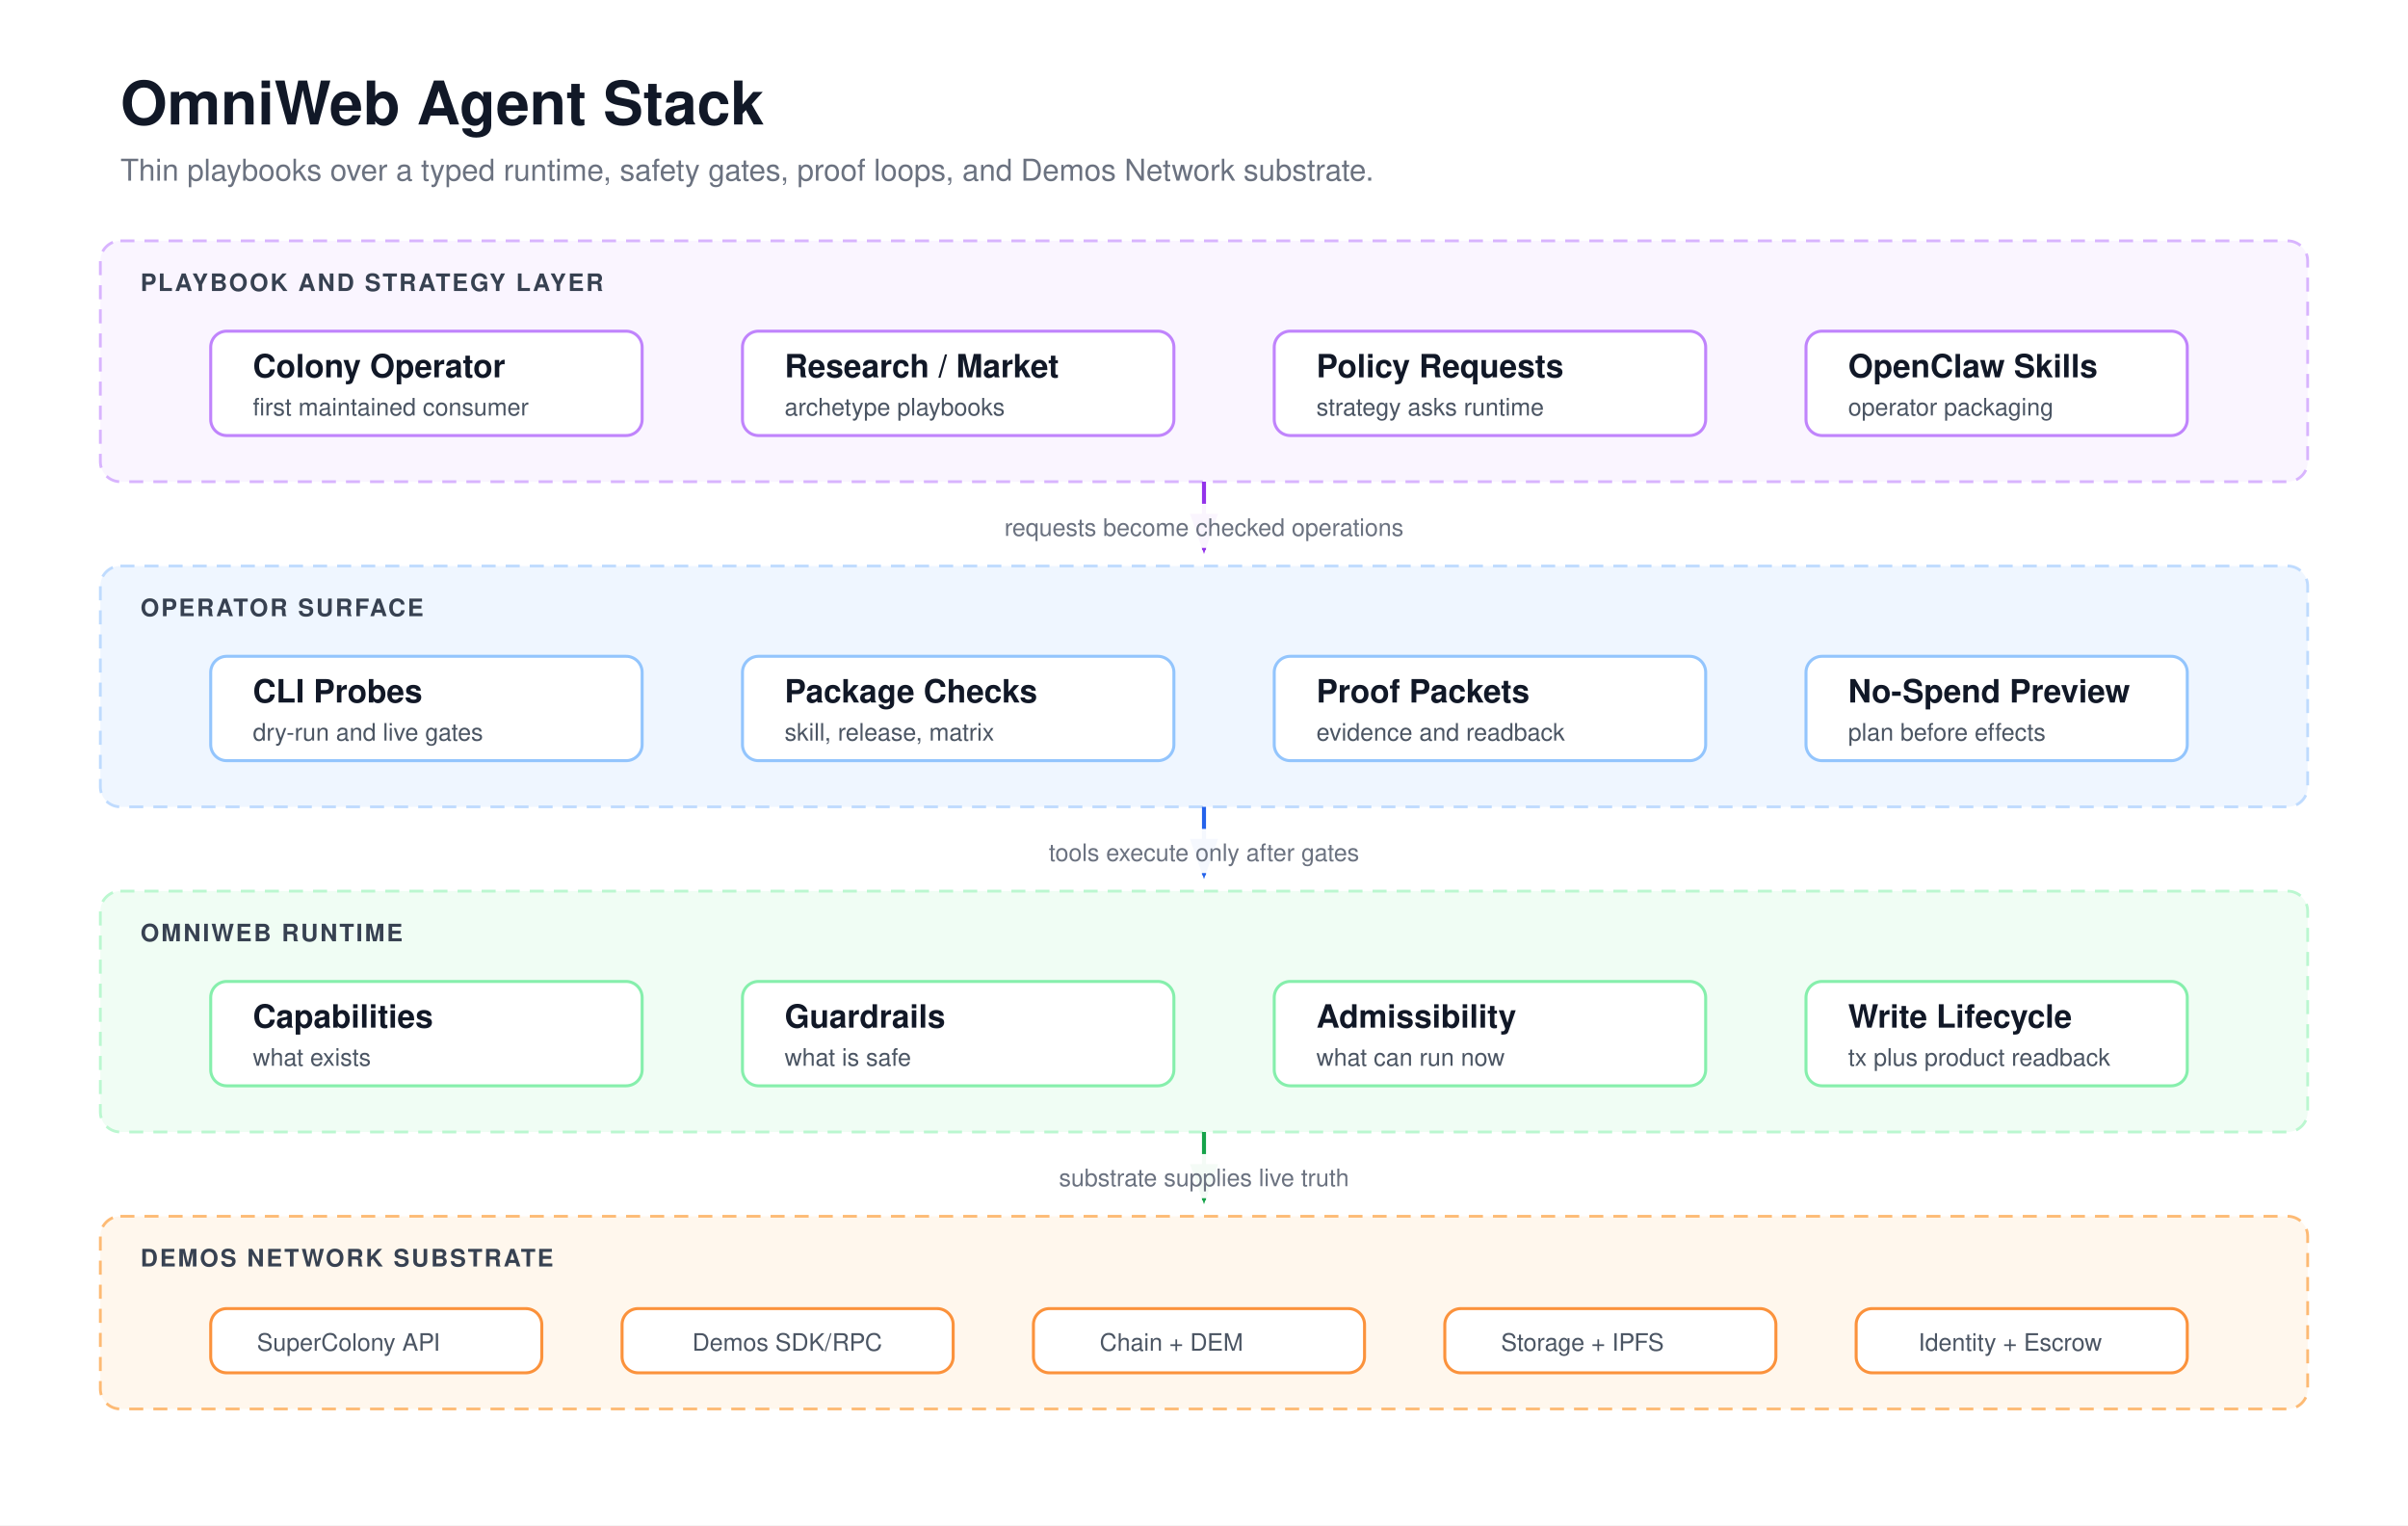
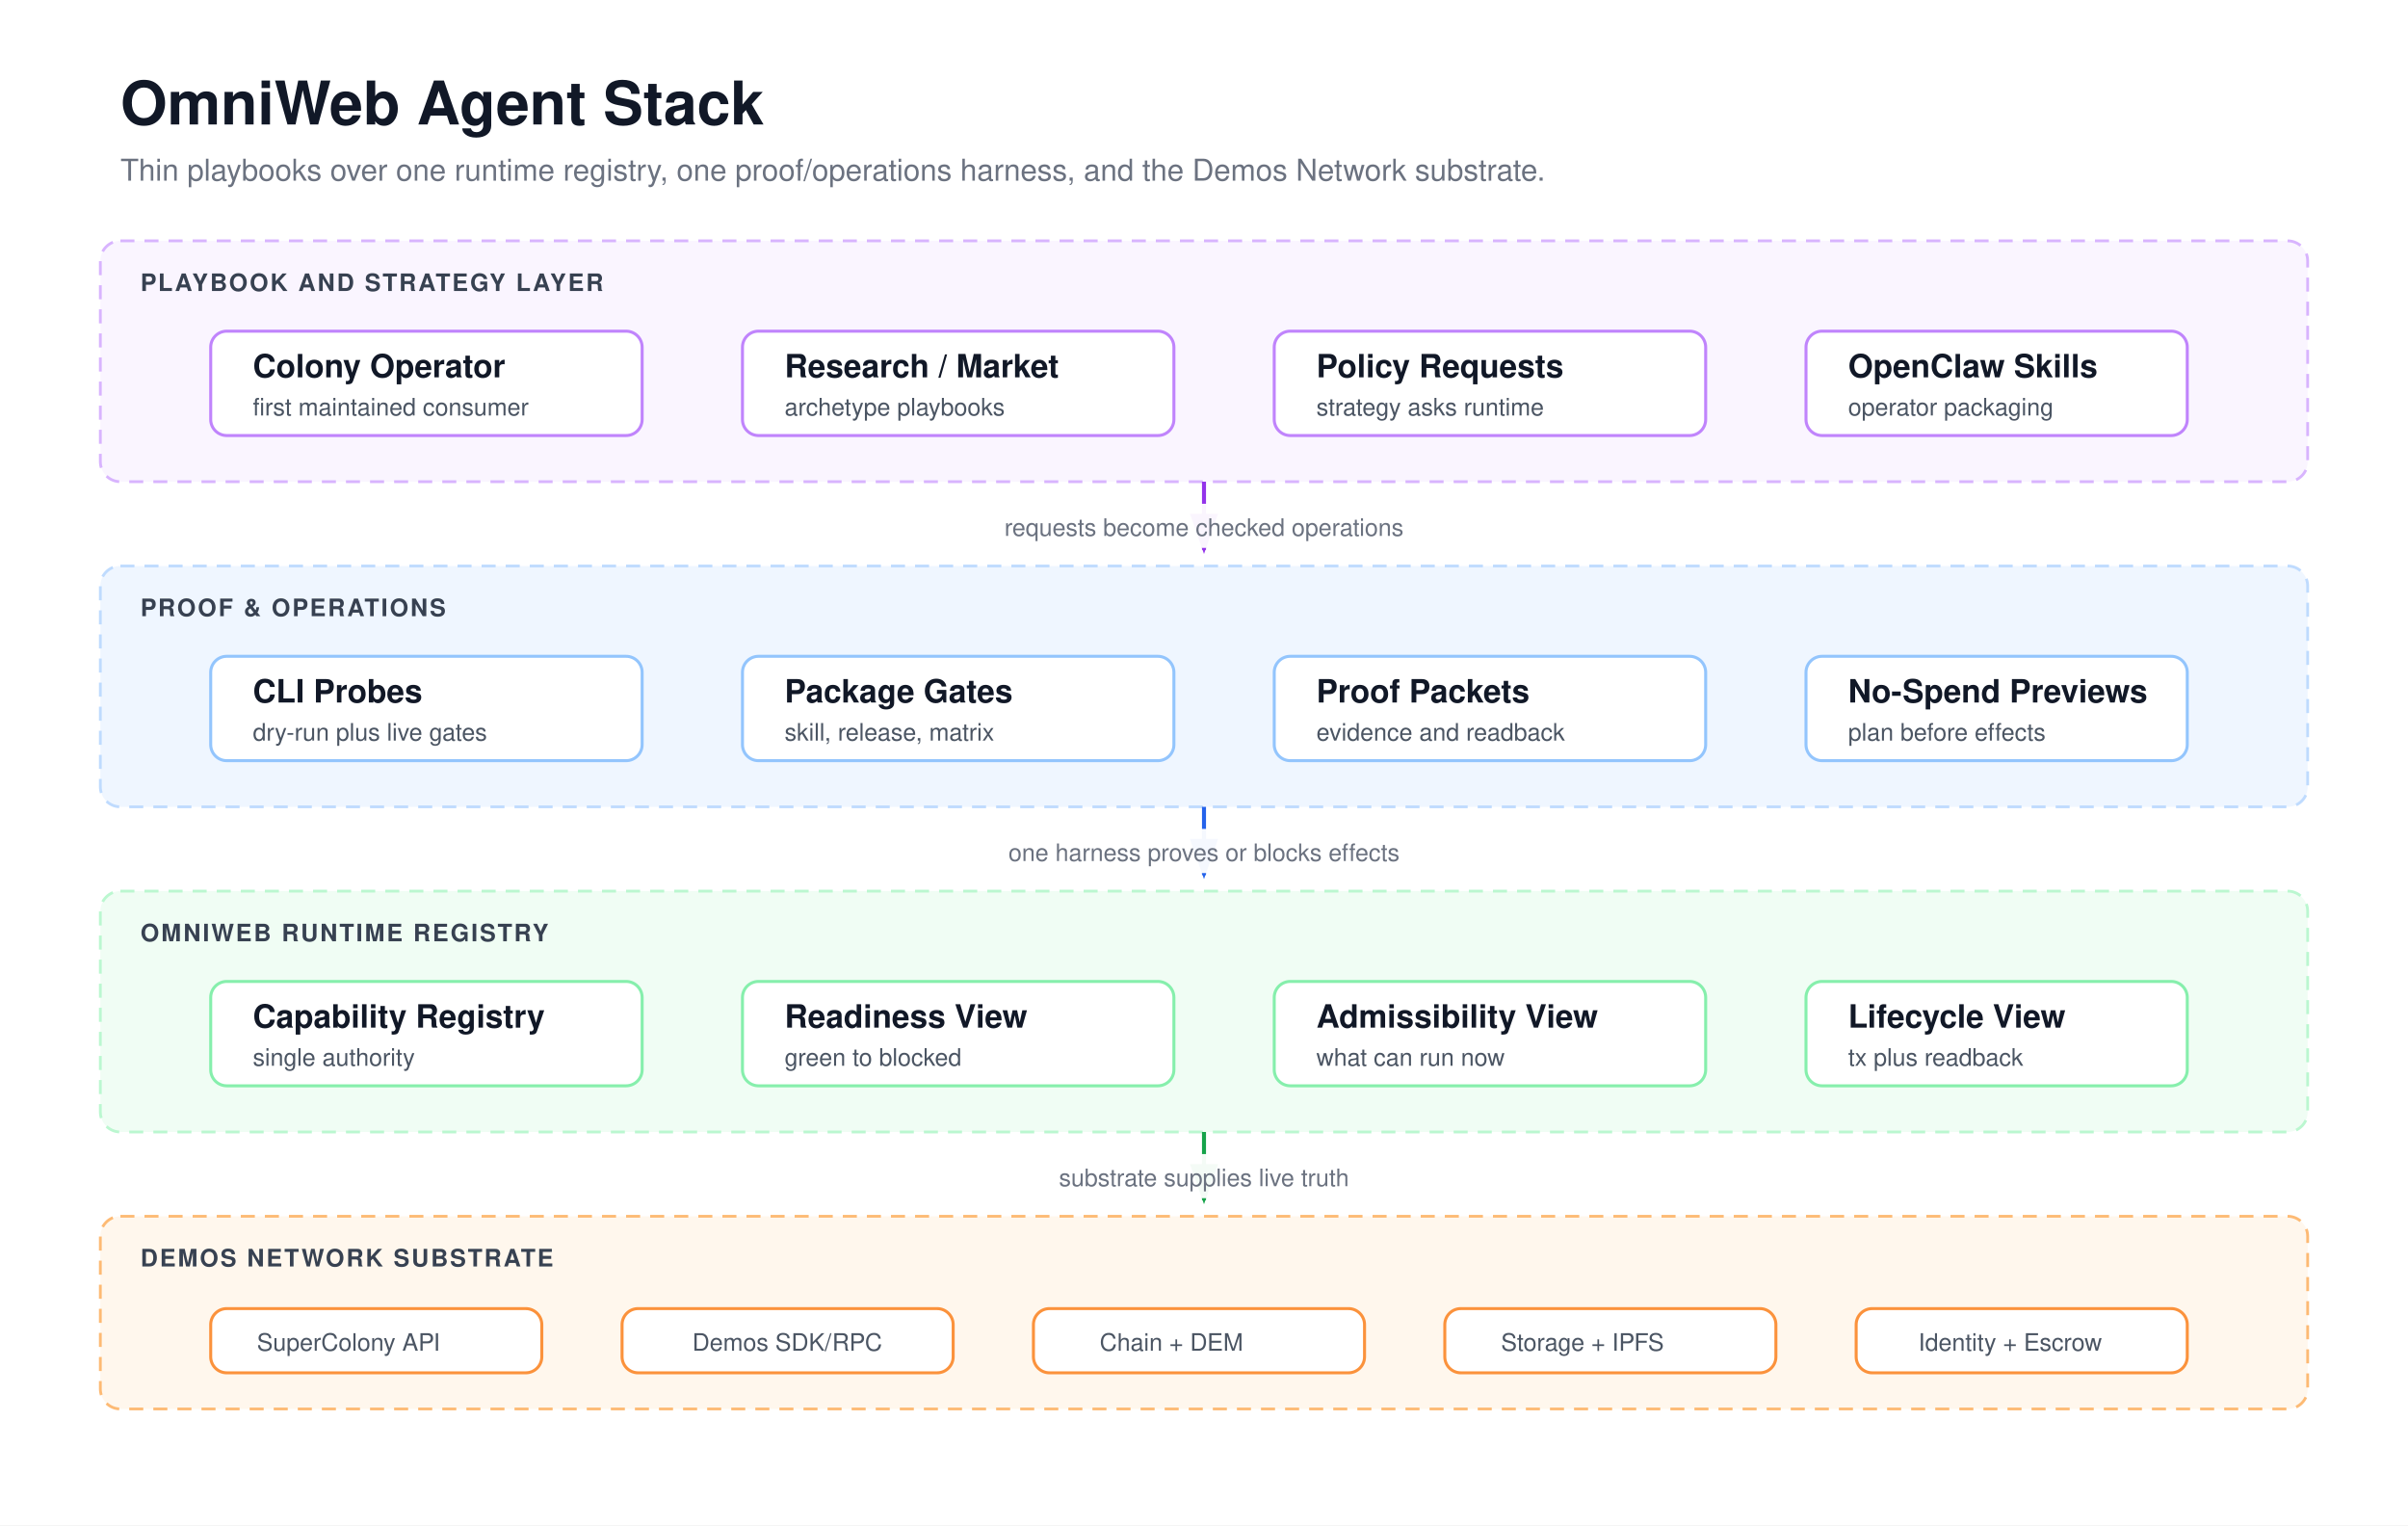
<svg xmlns="http://www.w3.org/2000/svg" viewBox="0 0 1200 760" width="1200" height="760">
  <style>
    text { font-family: 'Helvetica Neue', Helvetica, Arial, sans-serif; }
    .title { fill: #111827; font-size: 30px; font-weight: 700; }
    .subtitle { fill: #6b7280; font-size: 15px; }
    .layer-label { fill: #374151; font-size: 12px; font-weight: 700; letter-spacing: 0.08em; }
    .node-title { fill: #111827; font-size: 16px; font-weight: 700; }
    .node-sub { fill: #4b5563; font-size: 12px; }
    .small { fill: #6b7280; font-size: 12px; }
  </style>
  <defs>
    <marker id="arrow-blue" markerWidth="10" markerHeight="7" refX="9" refY="3.5" orient="auto">
      <polygon points="0 0, 10 3.5, 0 7" fill="#2563eb" />
    </marker>
    <marker id="arrow-green" markerWidth="10" markerHeight="7" refX="9" refY="3.5" orient="auto">
      <polygon points="0 0, 10 3.5, 0 7" fill="#16a34a" />
    </marker>
    <marker id="arrow-purple" markerWidth="10" markerHeight="7" refX="9" refY="3.5" orient="auto">
      <polygon points="0 0, 10 3.5, 0 7" fill="#9333ea" />
    </marker>
  </defs>
  <rect width="1200" height="760" fill="#ffffff" />
  <text x="60" y="62" class="title">OmniWeb Agent Stack</text>
-   <text x="60" y="90" class="subtitle">Thin playbooks over a typed runtime, safety gates, proof loops, and Demos Network substrate.</text>
+   <text x="60" y="90" class="subtitle">Thin playbooks over one runtime registry, one proof/operations harness, and the Demos Network substrate.</text>
  <rect x="50" y="120" width="1100" height="120" rx="10" fill="#faf5ff" stroke="#d8b4fe" stroke-width="1.4" stroke-dasharray="7,5" />
  <text x="70" y="145" class="layer-label">PLAYBOOK AND STRATEGY LAYER</text>
  <rect x="105" y="165" width="215" height="52" rx="8" fill="#ffffff" stroke="#c084fc" stroke-width="1.5" />
  <text x="126" y="188" class="node-title">Colony Operator</text>
  <text x="126" y="207" class="node-sub">first maintained consumer</text>
  <rect x="370" y="165" width="215" height="52" rx="8" fill="#ffffff" stroke="#c084fc" stroke-width="1.5" />
  <text x="391" y="188" class="node-title">Research / Market</text>
  <text x="391" y="207" class="node-sub">archetype playbooks</text>
  <rect x="635" y="165" width="215" height="52" rx="8" fill="#ffffff" stroke="#c084fc" stroke-width="1.5" />
  <text x="656" y="188" class="node-title">Policy Requests</text>
  <text x="656" y="207" class="node-sub">strategy asks runtime</text>
  <rect x="900" y="165" width="190" height="52" rx="8" fill="#ffffff" stroke="#c084fc" stroke-width="1.5" />
  <text x="921" y="188" class="node-title">OpenClaw Skills</text>
  <text x="921" y="207" class="node-sub">operator packaging</text>
  <rect x="50" y="282" width="1100" height="120" rx="10" fill="#eff6ff" stroke="#bfdbfe" stroke-width="1.4" stroke-dasharray="7,5" />
-   <text x="70" y="307" class="layer-label">OPERATOR SURFACE</text>
+   <text x="70" y="307" class="layer-label">PROOF &amp; OPERATIONS</text>
  <rect x="105" y="327" width="215" height="52" rx="8" fill="#ffffff" stroke="#93c5fd" stroke-width="1.5" />
  <text x="126" y="350" class="node-title">CLI Probes</text>
-   <text x="126" y="369" class="node-sub">dry-run and live gates</text>
+   <text x="126" y="369" class="node-sub">dry-run plus live gates</text>
  <rect x="370" y="327" width="215" height="52" rx="8" fill="#ffffff" stroke="#93c5fd" stroke-width="1.5" />
-   <text x="391" y="350" class="node-title">Package Checks</text>
+   <text x="391" y="350" class="node-title">Package Gates</text>
  <text x="391" y="369" class="node-sub">skill, release, matrix</text>
  <rect x="635" y="327" width="215" height="52" rx="8" fill="#ffffff" stroke="#93c5fd" stroke-width="1.5" />
  <text x="656" y="350" class="node-title">Proof Packets</text>
  <text x="656" y="369" class="node-sub">evidence and readback</text>
  <rect x="900" y="327" width="190" height="52" rx="8" fill="#ffffff" stroke="#93c5fd" stroke-width="1.5" />
-   <text x="921" y="350" class="node-title">No-Spend Preview</text>
+   <text x="921" y="350" class="node-title">No-Spend Previews</text>
  <text x="921" y="369" class="node-sub">plan before effects</text>
  <rect x="50" y="444" width="1100" height="120" rx="10" fill="#f0fdf4" stroke="#bbf7d0" stroke-width="1.4" stroke-dasharray="7,5" />
-   <text x="70" y="469" class="layer-label">OMNIWEB RUNTIME</text>
+   <text x="70" y="469" class="layer-label">OMNIWEB RUNTIME REGISTRY</text>
  <rect x="105" y="489" width="215" height="52" rx="8" fill="#ffffff" stroke="#86efac" stroke-width="1.5" />
-   <text x="126" y="512" class="node-title">Capabilities</text>
-   <text x="126" y="531" class="node-sub">what exists</text>
+   <text x="126" y="512" class="node-title">Capability Registry</text>
+   <text x="126" y="531" class="node-sub">single authority</text>
  <rect x="370" y="489" width="215" height="52" rx="8" fill="#ffffff" stroke="#86efac" stroke-width="1.5" />
-   <text x="391" y="512" class="node-title">Guardrails</text>
-   <text x="391" y="531" class="node-sub">what is safe</text>
+   <text x="391" y="512" class="node-title">Readiness View</text>
+   <text x="391" y="531" class="node-sub">green to blocked</text>
  <rect x="635" y="489" width="215" height="52" rx="8" fill="#ffffff" stroke="#86efac" stroke-width="1.5" />
-   <text x="656" y="512" class="node-title">Admissibility</text>
+   <text x="656" y="512" class="node-title">Admissibility View</text>
  <text x="656" y="531" class="node-sub">what can run now</text>
  <rect x="900" y="489" width="190" height="52" rx="8" fill="#ffffff" stroke="#86efac" stroke-width="1.5" />
-   <text x="921" y="512" class="node-title">Write Lifecycle</text>
-   <text x="921" y="531" class="node-sub">tx plus product readback</text>
+   <text x="921" y="512" class="node-title">Lifecycle View</text>
+   <text x="921" y="531" class="node-sub">tx plus readback</text>
  <rect x="50" y="606" width="1100" height="96" rx="10" fill="#fff7ed" stroke="#fdba74" stroke-width="1.4" stroke-dasharray="7,5" />
  <text x="70" y="631" class="layer-label">DEMOS NETWORK SUBSTRATE</text>
  <rect x="105" y="652" width="165" height="32" rx="8" fill="#ffffff" stroke="#fb923c" stroke-width="1.5" />
  <text x="128" y="673" class="node-sub">SuperColony API</text>
  <rect x="310" y="652" width="165" height="32" rx="8" fill="#ffffff" stroke="#fb923c" stroke-width="1.5" />
  <text x="345" y="673" class="node-sub">Demos SDK/RPC</text>
  <rect x="515" y="652" width="165" height="32" rx="8" fill="#ffffff" stroke="#fb923c" stroke-width="1.5" />
  <text x="548" y="673" class="node-sub">Chain + DEM</text>
  <rect x="720" y="652" width="165" height="32" rx="8" fill="#ffffff" stroke="#fb923c" stroke-width="1.5" />
  <text x="748" y="673" class="node-sub">Storage + IPFS</text>
  <rect x="925" y="652" width="165" height="32" rx="8" fill="#ffffff" stroke="#fb923c" stroke-width="1.5" />
  <text x="956" y="673" class="node-sub">Identity + Escrow</text>
  <path d="M 600 240 L 600 274" stroke="#9333ea" stroke-width="2" marker-end="url(#arrow-purple)" fill="none" />
  <path d="M 600 402 L 600 436" stroke="#2563eb" stroke-width="2" marker-end="url(#arrow-blue)" fill="none" />
  <path d="M 600 564 L 600 598" stroke="#16a34a" stroke-width="2" marker-end="url(#arrow-green)" fill="none" />
  <rect x="506" y="251" width="188" height="22" rx="6" fill="#ffffff" opacity="0.95" />
  <text x="600" y="267" text-anchor="middle" class="small">requests become checked operations</text>
  <rect x="506" y="413" width="188" height="22" rx="6" fill="#ffffff" opacity="0.95" />
-   <text x="600" y="429" text-anchor="middle" class="small">tools execute only after gates</text>
+   <text x="600" y="429" text-anchor="middle" class="small">one harness proves or blocks effects</text>
  <rect x="506" y="575" width="188" height="22" rx="6" fill="#ffffff" opacity="0.95" />
  <text x="600" y="591" text-anchor="middle" class="small">substrate supplies live truth</text>
</svg>
